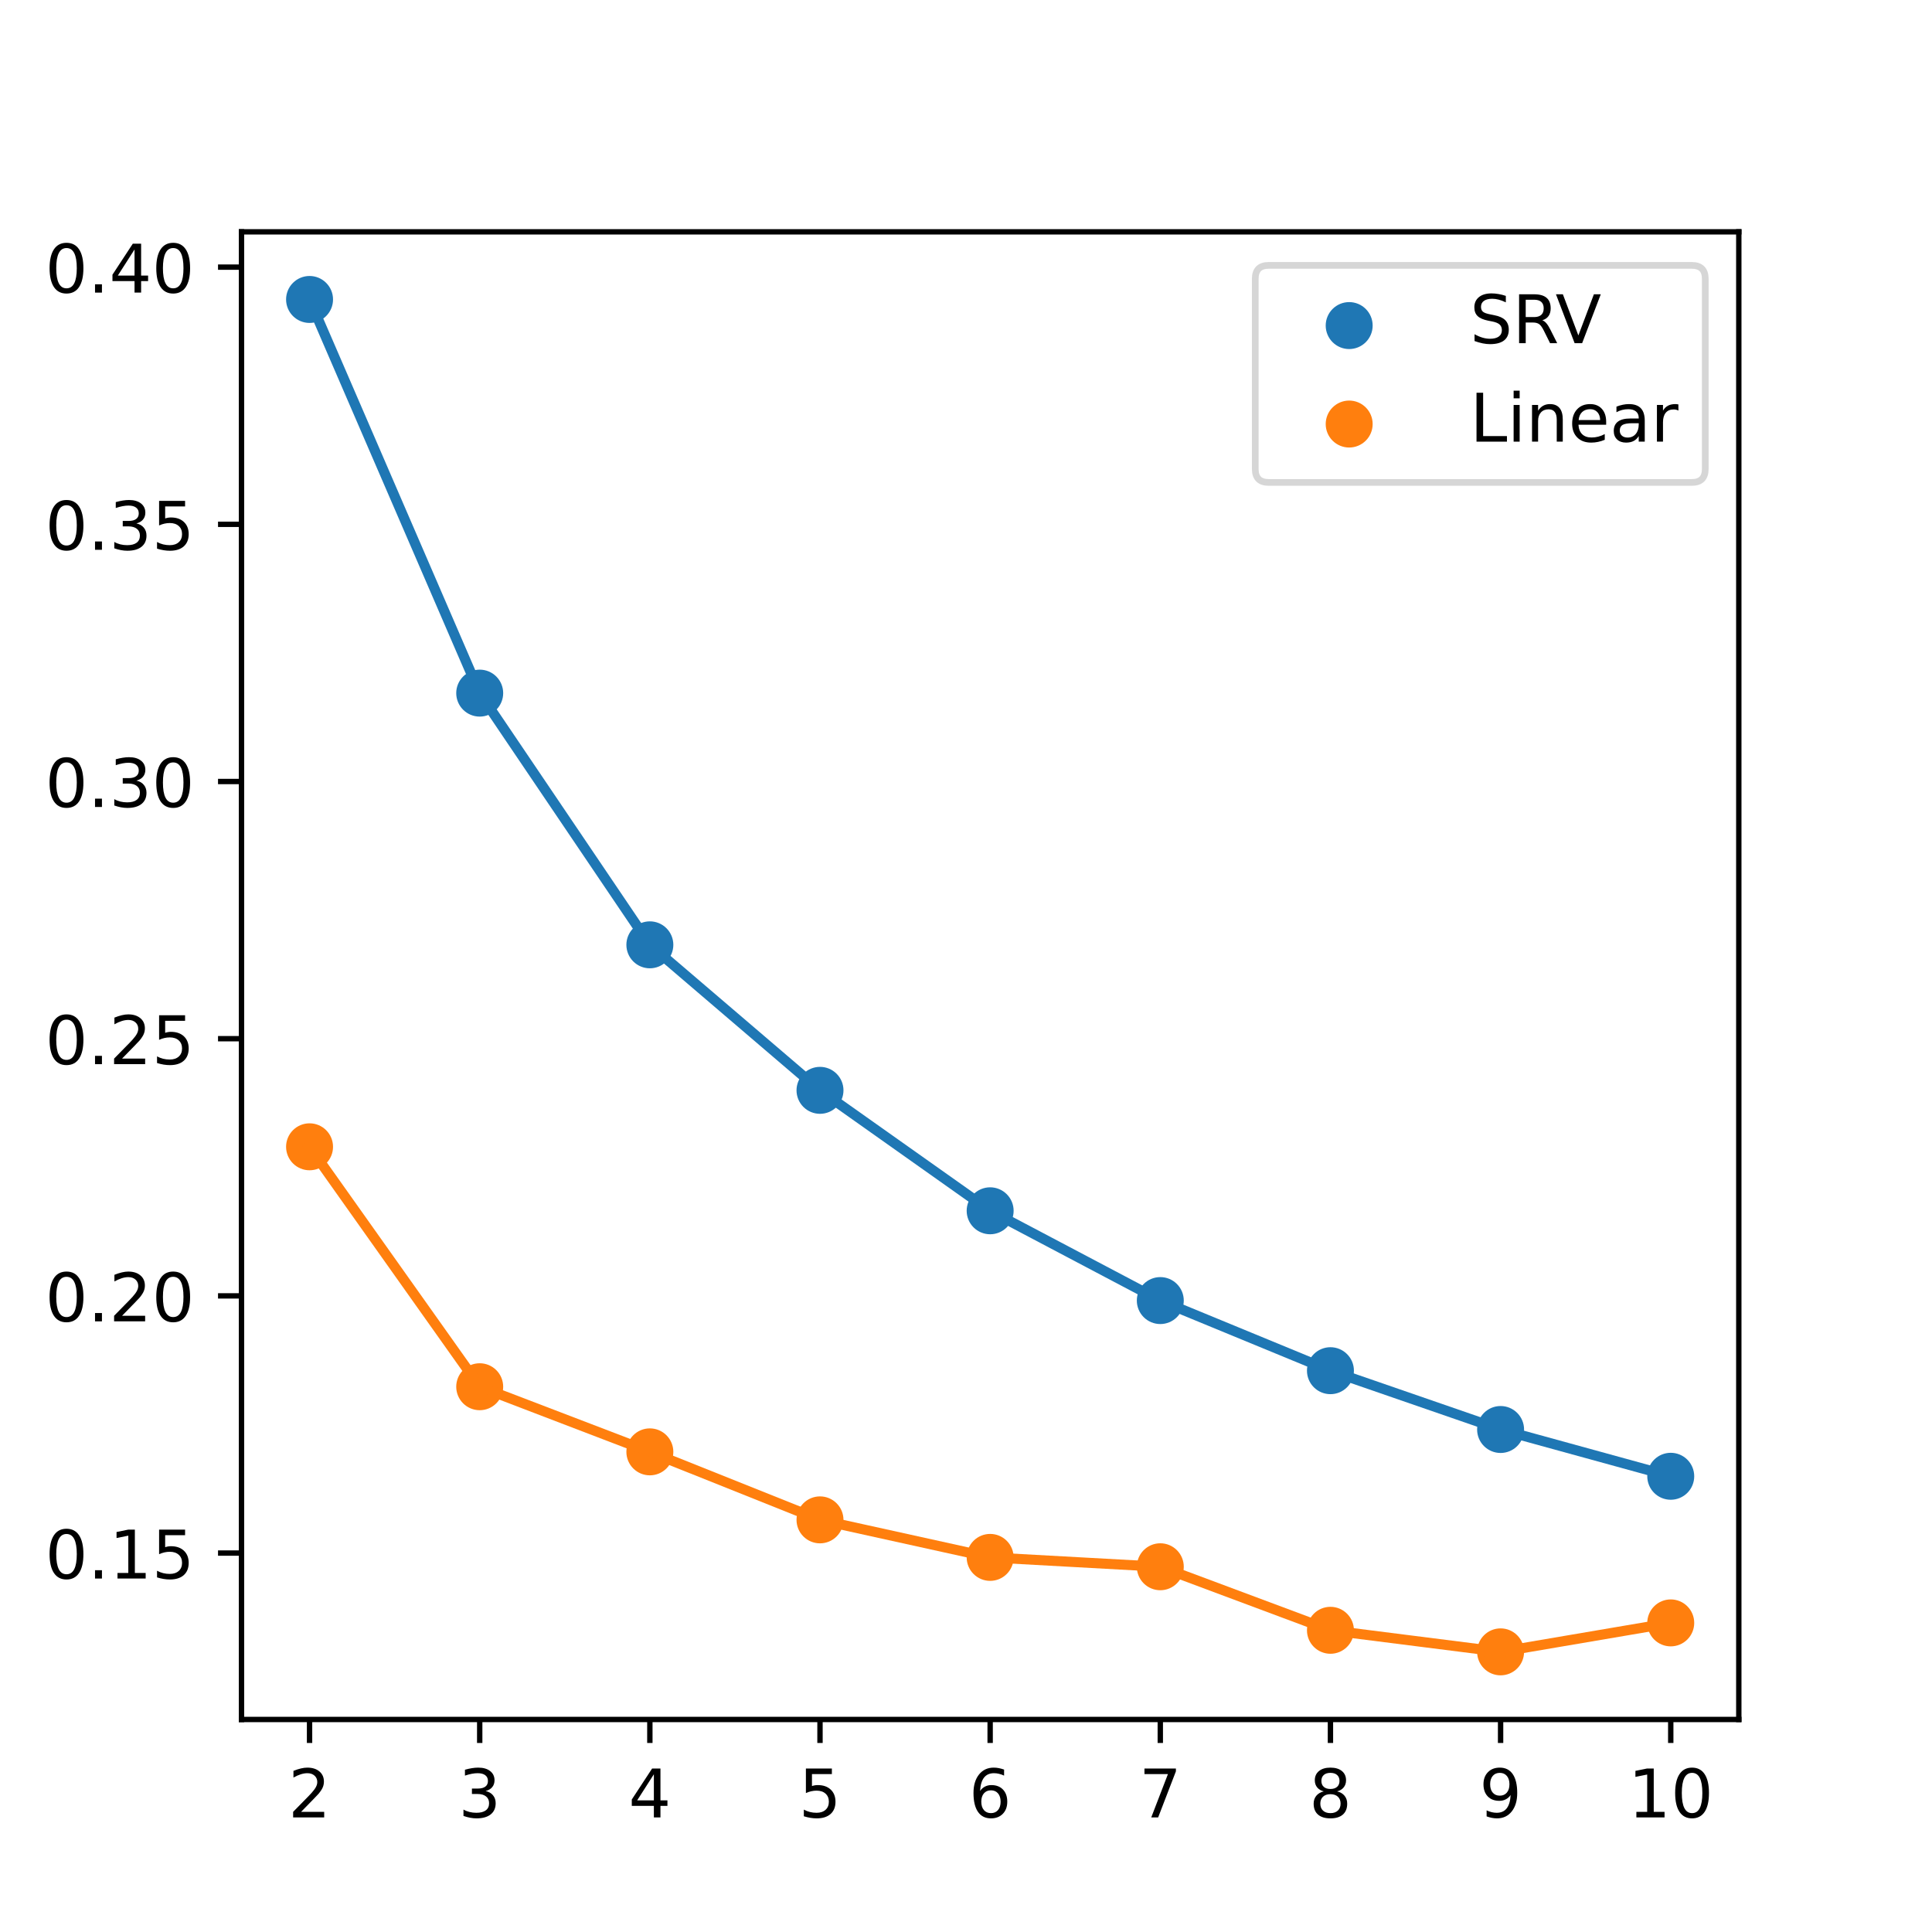
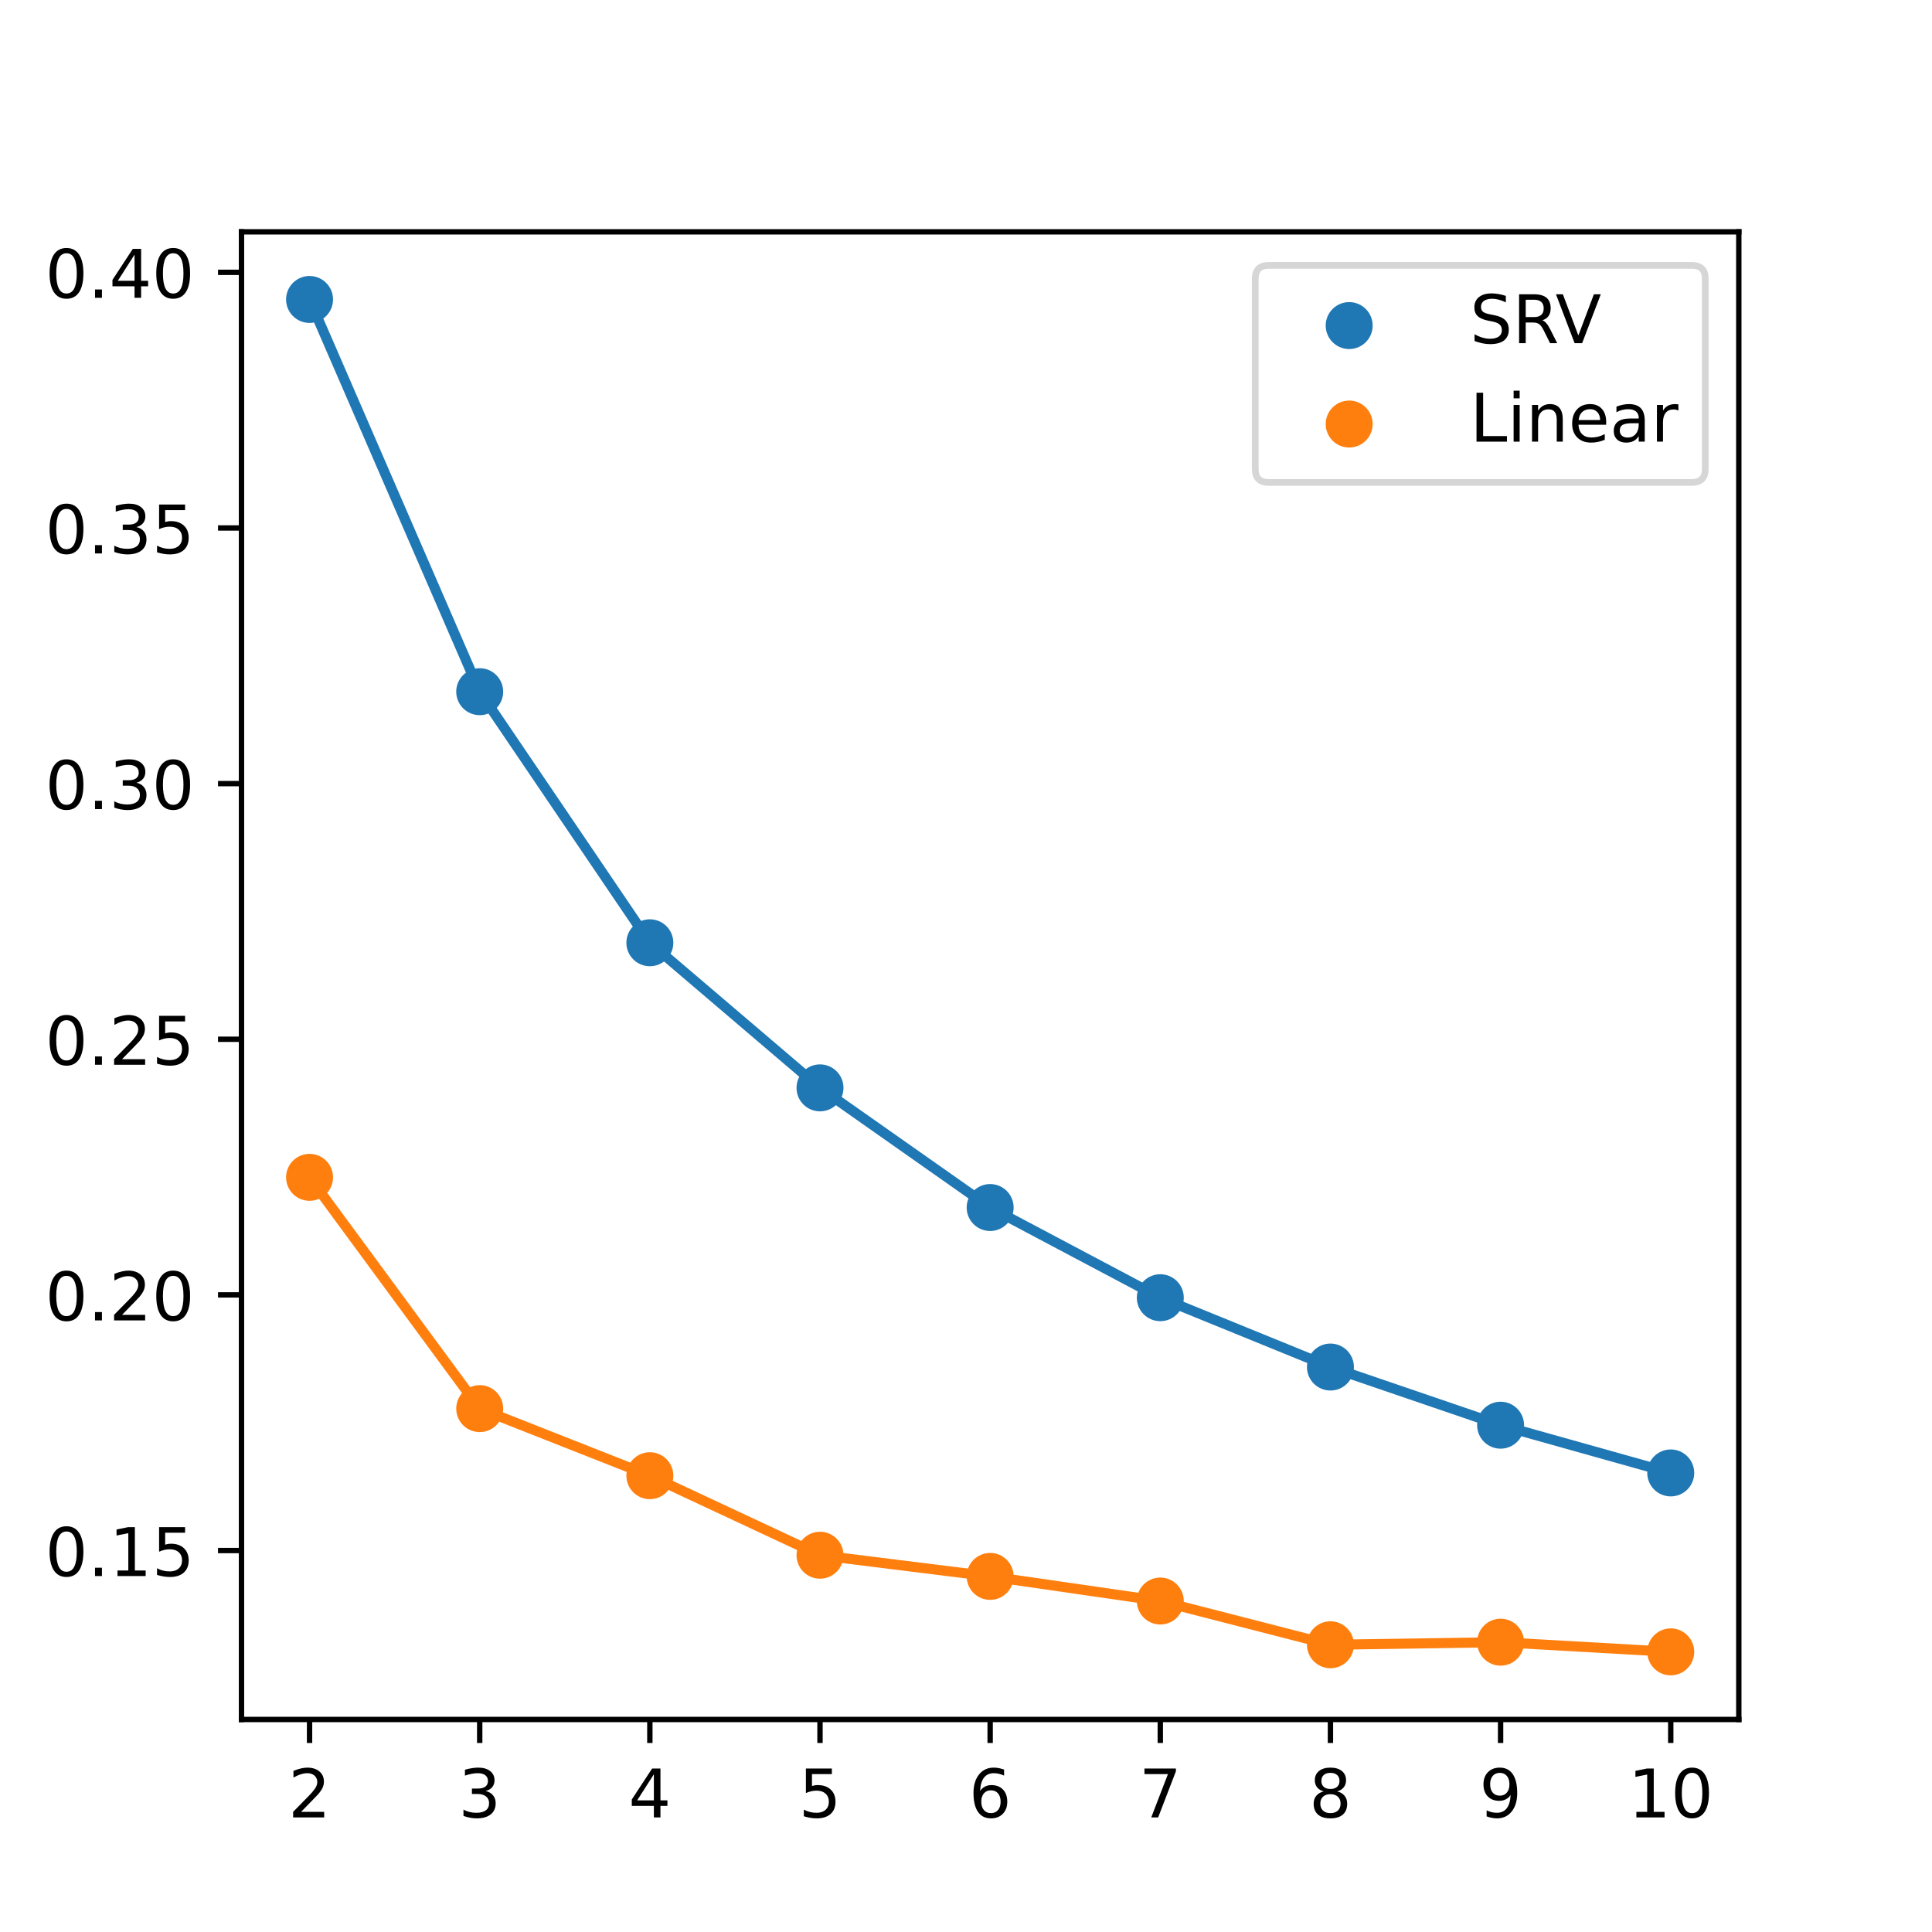
<svg xmlns="http://www.w3.org/2000/svg" xmlns:xlink="http://www.w3.org/1999/xlink" width="288pt" height="288pt" viewBox="0 0 288 288" version="1.1">
  <defs>
    <style type="text/css">*{stroke-linejoin: round; stroke-linecap: butt}</style>
  </defs>
  <g id="figure_1">
    <g id="patch_1">
      <path d="M 0 288  L 288 288  L 288 0  L 0 0  z " style="fill: #ffffff" />
    </g>
    <g id="axes_1">
      <g id="patch_2">
        <path d="M 36 256.32  L 259.2 256.32  L 259.2 34.56  L 36 34.56  z " style="fill: #ffffff" />
      </g>
      <g id="PathCollection_1">
        <defs>
-           <path id="m48eba07d16" d="M 0 3  C 0.796 3 1.559 2.684 2.121 2.121  C 2.684 1.559 3 0.796 3 0  C 3 -0.796 2.684 -1.559 2.121 -2.121  C 1.559 -2.684 0.796 -3 0 -3  C -0.796 -3 -1.559 -2.684 -2.121 -2.121  C -2.684 -1.559 -3 -0.796 -3 0  C -3 0.796 -2.684 1.559 -2.121 2.121  C -1.559 2.684 -0.796 3 0 3  z " style="stroke: #1f77b4" />
+           <path id="mccc94b1cfc" d="M 0 3  C 0.796 3 1.559 2.684 2.121 2.121  C 2.684 1.559 3 0.796 3 0  C 3 -0.796 2.684 -1.559 2.121 -2.121  C 1.559 -2.684 0.796 -3 0 -3  C -0.796 -3 -1.559 -2.684 -2.121 -2.121  C -2.684 -1.559 -3 -0.796 -3 0  C -3 0.796 -2.684 1.559 -2.121 2.121  C -1.559 2.684 -0.796 3 0 3  z " style="stroke: #1f77b4" />
        </defs>
-         <g clip-path="url(#p8746553470)">
-           <use xlink:href="#m48eba07d16" x="46.145" y="44.64" style="fill: #1f77b4; stroke: #1f77b4" />
-           <use xlink:href="#m48eba07d16" x="71.509" y="103.323" style="fill: #1f77b4; stroke: #1f77b4" />
-           <use xlink:href="#m48eba07d16" x="96.873" y="140.844" style="fill: #1f77b4; stroke: #1f77b4" />
-           <use xlink:href="#m48eba07d16" x="122.236" y="162.535" style="fill: #1f77b4; stroke: #1f77b4" />
-           <use xlink:href="#m48eba07d16" x="147.6" y="180.49" style="fill: #1f77b4; stroke: #1f77b4" />
-           <use xlink:href="#m48eba07d16" x="172.964" y="193.874" style="fill: #1f77b4; stroke: #1f77b4" />
-           <use xlink:href="#m48eba07d16" x="198.327" y="204.326" style="fill: #1f77b4; stroke: #1f77b4" />
-           <use xlink:href="#m48eba07d16" x="223.691" y="213.093" style="fill: #1f77b4; stroke: #1f77b4" />
-           <use xlink:href="#m48eba07d16" x="249.055" y="220.066" style="fill: #1f77b4; stroke: #1f77b4" />
+         <g clip-path="url(#p62547cbdea)">
+           <use xlink:href="#mccc94b1cfc" x="46.145" y="44.64" style="fill: #1f77b4; stroke: #1f77b4" />
+           <use xlink:href="#mccc94b1cfc" x="71.509" y="103.11" style="fill: #1f77b4; stroke: #1f77b4" />
+           <use xlink:href="#mccc94b1cfc" x="96.873" y="140.537" style="fill: #1f77b4; stroke: #1f77b4" />
+           <use xlink:href="#mccc94b1cfc" x="122.236" y="162.167" style="fill: #1f77b4; stroke: #1f77b4" />
+           <use xlink:href="#mccc94b1cfc" x="147.6" y="180.004" style="fill: #1f77b4; stroke: #1f77b4" />
+           <use xlink:href="#mccc94b1cfc" x="172.964" y="193.447" style="fill: #1f77b4; stroke: #1f77b4" />
+           <use xlink:href="#mccc94b1cfc" x="198.327" y="203.783" style="fill: #1f77b4; stroke: #1f77b4" />
+           <use xlink:href="#mccc94b1cfc" x="223.691" y="212.452" style="fill: #1f77b4; stroke: #1f77b4" />
+           <use xlink:href="#mccc94b1cfc" x="249.055" y="219.567" style="fill: #1f77b4; stroke: #1f77b4" />
        </g>
      </g>
      <g id="PathCollection_2">
        <defs>
-           <path id="m7fafcb269e" d="M 0 3  C 0.796 3 1.559 2.684 2.121 2.121  C 2.684 1.559 3 0.796 3 0  C 3 -0.796 2.684 -1.559 2.121 -2.121  C 1.559 -2.684 0.796 -3 0 -3  C -0.796 -3 -1.559 -2.684 -2.121 -2.121  C -2.684 -1.559 -3 -0.796 -3 0  C -3 0.796 -2.684 1.559 -2.121 2.121  C -1.559 2.684 -0.796 3 0 3  z " style="stroke: #ff7f0e" />
+           <path id="m8ef23ecce3" d="M 0 3  C 0.796 3 1.559 2.684 2.121 2.121  C 2.684 1.559 3 0.796 3 0  C 3 -0.796 2.684 -1.559 2.121 -2.121  C 1.559 -2.684 0.796 -3 0 -3  C -0.796 -3 -1.559 -2.684 -2.121 -2.121  C -2.684 -1.559 -3 -0.796 -3 0  C -3 0.796 -2.684 1.559 -2.121 2.121  C -1.559 2.684 -0.796 3 0 3  z " style="stroke: #ff7f0e" />
        </defs>
-         <g clip-path="url(#p8746553470)">
-           <use xlink:href="#m7fafcb269e" x="46.145" y="170.951" style="fill: #ff7f0e; stroke: #ff7f0e" />
-           <use xlink:href="#m7fafcb269e" x="71.509" y="206.718" style="fill: #ff7f0e; stroke: #ff7f0e" />
-           <use xlink:href="#m7fafcb269e" x="96.873" y="216.426" style="fill: #ff7f0e; stroke: #ff7f0e" />
-           <use xlink:href="#m7fafcb269e" x="122.236" y="226.564" style="fill: #ff7f0e; stroke: #ff7f0e" />
-           <use xlink:href="#m7fafcb269e" x="147.6" y="232.158" style="fill: #ff7f0e; stroke: #ff7f0e" />
-           <use xlink:href="#m7fafcb269e" x="172.964" y="233.554" style="fill: #ff7f0e; stroke: #ff7f0e" />
-           <use xlink:href="#m7fafcb269e" x="198.327" y="243.025" style="fill: #ff7f0e; stroke: #ff7f0e" />
-           <use xlink:href="#m7fafcb269e" x="223.691" y="246.24" style="fill: #ff7f0e; stroke: #ff7f0e" />
-           <use xlink:href="#m7fafcb269e" x="249.055" y="241.922" style="fill: #ff7f0e; stroke: #ff7f0e" />
+         <g clip-path="url(#p62547cbdea)">
+           <use xlink:href="#m8ef23ecce3" x="46.145" y="175.504" style="fill: #ff7f0e; stroke: #ff7f0e" />
+           <use xlink:href="#m8ef23ecce3" x="71.509" y="209.979" style="fill: #ff7f0e; stroke: #ff7f0e" />
+           <use xlink:href="#m8ef23ecce3" x="96.873" y="219.98" style="fill: #ff7f0e; stroke: #ff7f0e" />
+           <use xlink:href="#m8ef23ecce3" x="122.236" y="231.834" style="fill: #ff7f0e; stroke: #ff7f0e" />
+           <use xlink:href="#m8ef23ecce3" x="147.6" y="234.991" style="fill: #ff7f0e; stroke: #ff7f0e" />
+           <use xlink:href="#m8ef23ecce3" x="172.964" y="238.662" style="fill: #ff7f0e; stroke: #ff7f0e" />
+           <use xlink:href="#m8ef23ecce3" x="198.327" y="245.182" style="fill: #ff7f0e; stroke: #ff7f0e" />
+           <use xlink:href="#m8ef23ecce3" x="223.691" y="244.798" style="fill: #ff7f0e; stroke: #ff7f0e" />
+           <use xlink:href="#m8ef23ecce3" x="249.055" y="246.24" style="fill: #ff7f0e; stroke: #ff7f0e" />
        </g>
      </g>
      <g id="matplotlib.axis_1">
        <g id="xtick_1">
          <g id="line2d_1">
            <defs>
-               <path id="m3d4a44eb0e" d="M 0 0  L 0 3.5  " style="stroke: #000000; stroke-width: 0.8" />
+               <path id="md5310b13f1" d="M 0 0  L 0 3.5  " style="stroke: #000000; stroke-width: 0.8" />
            </defs>
            <g>
-               <use xlink:href="#m3d4a44eb0e" x="46.145" y="256.32" style="stroke: #000000; stroke-width: 0.8" />
+               <use xlink:href="#md5310b13f1" x="46.145" y="256.32" style="stroke: #000000; stroke-width: 0.8" />
            </g>
          </g>
          <g id="text_1">
            <g transform="translate(42.9642 270.9184) scale(0.1 -0.1)">
              <defs>
                <path id="DejaVuSans-32" d="M 1228 531  L 3431 531  L 3431 0  L 469 0  L 469 531  Q 828 903 1448 1529  Q 2069 2156 2228 2338  Q 2531 2678 2651 2914  Q 2772 3150 2772 3378  Q 2772 3750 2511 3984  Q 2250 4219 1831 4219  Q 1534 4219 1204 4116  Q 875 4013 500 3803  L 500 4441  Q 881 4594 1212 4672  Q 1544 4750 1819 4750  Q 2544 4750 2975 4387  Q 3406 4025 3406 3419  Q 3406 3131 3298 2873  Q 3191 2616 2906 2266  Q 2828 2175 2409 1742  Q 1991 1309 1228 531  z " transform="scale(0.015625)" />
              </defs>
              <use xlink:href="#DejaVuSans-32" />
            </g>
          </g>
        </g>
        <g id="xtick_2">
          <g id="line2d_2">
            <g>
-               <use xlink:href="#m3d4a44eb0e" x="71.509" y="256.32" style="stroke: #000000; stroke-width: 0.8" />
+               <use xlink:href="#md5310b13f1" x="71.509" y="256.32" style="stroke: #000000; stroke-width: 0.8" />
            </g>
          </g>
          <g id="text_2">
            <g transform="translate(68.32784 270.9184) scale(0.1 -0.1)">
              <defs>
                <path id="DejaVuSans-33" d="M 2597 2516  Q 3050 2419 3304 2112  Q 3559 1806 3559 1356  Q 3559 666 3084 287  Q 2609 -91 1734 -91  Q 1441 -91 1130 -33  Q 819 25 488 141  L 488 750  Q 750 597 1062 519  Q 1375 441 1716 441  Q 2309 441 2620 675  Q 2931 909 2931 1356  Q 2931 1769 2642 2001  Q 2353 2234 1838 2234  L 1294 2234  L 1294 2753  L 1863 2753  Q 2328 2753 2575 2939  Q 2822 3125 2822 3475  Q 2822 3834 2567 4026  Q 2313 4219 1838 4219  Q 1578 4219 1281 4162  Q 984 4106 628 3988  L 628 4550  Q 988 4650 1302 4700  Q 1616 4750 1894 4750  Q 2613 4750 3031 4423  Q 3450 4097 3450 3541  Q 3450 3153 3228 2886  Q 3006 2619 2597 2516  z " transform="scale(0.015625)" />
              </defs>
              <use xlink:href="#DejaVuSans-33" />
            </g>
          </g>
        </g>
        <g id="xtick_3">
          <g id="line2d_3">
            <g>
-               <use xlink:href="#m3d4a44eb0e" x="96.873" y="256.32" style="stroke: #000000; stroke-width: 0.8" />
+               <use xlink:href="#md5310b13f1" x="96.873" y="256.32" style="stroke: #000000; stroke-width: 0.8" />
            </g>
          </g>
          <g id="text_3">
            <g transform="translate(93.69148 270.9184) scale(0.1 -0.1)">
              <defs>
                <path id="DejaVuSans-34" d="M 2419 4116  L 825 1625  L 2419 1625  L 2419 4116  z M 2253 4666  L 3047 4666  L 3047 1625  L 3713 1625  L 3713 1100  L 3047 1100  L 3047 0  L 2419 0  L 2419 1100  L 313 1100  L 313 1709  L 2253 4666  z " transform="scale(0.015625)" />
              </defs>
              <use xlink:href="#DejaVuSans-34" />
            </g>
          </g>
        </g>
        <g id="xtick_4">
          <g id="line2d_4">
            <g>
-               <use xlink:href="#m3d4a44eb0e" x="122.236" y="256.32" style="stroke: #000000; stroke-width: 0.8" />
+               <use xlink:href="#md5310b13f1" x="122.236" y="256.32" style="stroke: #000000; stroke-width: 0.8" />
            </g>
          </g>
          <g id="text_4">
            <g transform="translate(119.0551 270.9184) scale(0.1 -0.1)">
              <defs>
                <path id="DejaVuSans-35" d="M 691 4666  L 3169 4666  L 3169 4134  L 1269 4134  L 1269 2991  Q 1406 3038 1543 3061  Q 1681 3084 1819 3084  Q 2600 3084 3056 2656  Q 3513 2228 3513 1497  Q 3513 744 3044 326  Q 2575 -91 1722 -91  Q 1428 -91 1123 -41  Q 819 9 494 109  L 494 744  Q 775 591 1075 516  Q 1375 441 1709 441  Q 2250 441 2565 725  Q 2881 1009 2881 1497  Q 2881 1984 2565 2268  Q 2250 2553 1709 2553  Q 1456 2553 1204 2497  Q 953 2441 691 2322  L 691 4666  z " transform="scale(0.015625)" />
              </defs>
              <use xlink:href="#DejaVuSans-35" />
            </g>
          </g>
        </g>
        <g id="xtick_5">
          <g id="line2d_5">
            <g>
-               <use xlink:href="#m3d4a44eb0e" x="147.6" y="256.32" style="stroke: #000000; stroke-width: 0.8" />
+               <use xlink:href="#md5310b13f1" x="147.6" y="256.32" style="stroke: #000000; stroke-width: 0.8" />
            </g>
          </g>
          <g id="text_5">
            <g transform="translate(144.4187 270.9184) scale(0.1 -0.1)">
              <defs>
                <path id="DejaVuSans-36" d="M 2113 2584  Q 1688 2584 1439 2293  Q 1191 2003 1191 1497  Q 1191 994 1439 701  Q 1688 409 2113 409  Q 2538 409 2786 701  Q 3034 994 3034 1497  Q 3034 2003 2786 2293  Q 2538 2584 2113 2584  z M 3366 4563  L 3366 3988  Q 3128 4100 2886 4159  Q 2644 4219 2406 4219  Q 1781 4219 1451 3797  Q 1122 3375 1075 2522  Q 1259 2794 1537 2939  Q 1816 3084 2150 3084  Q 2853 3084 3261 2657  Q 3669 2231 3669 1497  Q 3669 778 3244 343  Q 2819 -91 2113 -91  Q 1303 -91 875 529  Q 447 1150 447 2328  Q 447 3434 972 4092  Q 1497 4750 2381 4750  Q 2619 4750 2861 4703  Q 3103 4656 3366 4563  z " transform="scale(0.015625)" />
              </defs>
              <use xlink:href="#DejaVuSans-36" />
            </g>
          </g>
        </g>
        <g id="xtick_6">
          <g id="line2d_6">
            <g>
-               <use xlink:href="#m3d4a44eb0e" x="172.964" y="256.32" style="stroke: #000000; stroke-width: 0.8" />
+               <use xlink:href="#md5310b13f1" x="172.964" y="256.32" style="stroke: #000000; stroke-width: 0.8" />
            </g>
          </g>
          <g id="text_6">
            <g transform="translate(169.7824 270.9184) scale(0.1 -0.1)">
              <defs>
                <path id="DejaVuSans-37" d="M 525 4666  L 3525 4666  L 3525 4397  L 1831 0  L 1172 0  L 2766 4134  L 525 4134  L 525 4666  z " transform="scale(0.015625)" />
              </defs>
              <use xlink:href="#DejaVuSans-37" />
            </g>
          </g>
        </g>
        <g id="xtick_7">
          <g id="line2d_7">
            <g>
-               <use xlink:href="#m3d4a44eb0e" x="198.327" y="256.32" style="stroke: #000000; stroke-width: 0.8" />
+               <use xlink:href="#md5310b13f1" x="198.327" y="256.32" style="stroke: #000000; stroke-width: 0.8" />
            </g>
          </g>
          <g id="text_7">
            <g transform="translate(195.146 270.9184) scale(0.1 -0.1)">
              <defs>
                <path id="DejaVuSans-38" d="M 2034 2216  Q 1584 2216 1326 1975  Q 1069 1734 1069 1313  Q 1069 891 1326 650  Q 1584 409 2034 409  Q 2484 409 2743 651  Q 3003 894 3003 1313  Q 3003 1734 2745 1975  Q 2488 2216 2034 2216  z M 1403 2484  Q 997 2584 770 2862  Q 544 3141 544 3541  Q 544 4100 942 4425  Q 1341 4750 2034 4750  Q 2731 4750 3128 4425  Q 3525 4100 3525 3541  Q 3525 3141 3298 2862  Q 3072 2584 2669 2484  Q 3125 2378 3379 2068  Q 3634 1759 3634 1313  Q 3634 634 3220 271  Q 2806 -91 2034 -91  Q 1263 -91 848 271  Q 434 634 434 1313  Q 434 1759 690 2068  Q 947 2378 1403 2484  z M 1172 3481  Q 1172 3119 1398 2916  Q 1625 2713 2034 2713  Q 2441 2713 2670 2916  Q 2900 3119 2900 3481  Q 2900 3844 2670 4047  Q 2441 4250 2034 4250  Q 1625 4250 1398 4047  Q 1172 3844 1172 3481  z " transform="scale(0.015625)" />
              </defs>
              <use xlink:href="#DejaVuSans-38" />
            </g>
          </g>
        </g>
        <g id="xtick_8">
          <g id="line2d_8">
            <g>
-               <use xlink:href="#m3d4a44eb0e" x="223.691" y="256.32" style="stroke: #000000; stroke-width: 0.8" />
+               <use xlink:href="#md5310b13f1" x="223.691" y="256.32" style="stroke: #000000; stroke-width: 0.8" />
            </g>
          </g>
          <g id="text_8">
            <g transform="translate(220.5097 270.9184) scale(0.1 -0.1)">
              <defs>
                <path id="DejaVuSans-39" d="M 703 97  L 703 672  Q 941 559 1184 500  Q 1428 441 1663 441  Q 2288 441 2617 861  Q 2947 1281 2994 2138  Q 2813 1869 2534 1725  Q 2256 1581 1919 1581  Q 1219 1581 811 2004  Q 403 2428 403 3163  Q 403 3881 828 4315  Q 1253 4750 1959 4750  Q 2769 4750 3195 4129  Q 3622 3509 3622 2328  Q 3622 1225 3098 567  Q 2575 -91 1691 -91  Q 1453 -91 1209 -44  Q 966 3 703 97  z M 1959 2075  Q 2384 2075 2632 2365  Q 2881 2656 2881 3163  Q 2881 3666 2632 3958  Q 2384 4250 1959 4250  Q 1534 4250 1286 3958  Q 1038 3666 1038 3163  Q 1038 2656 1286 2365  Q 1534 2075 1959 2075  z " transform="scale(0.015625)" />
              </defs>
              <use xlink:href="#DejaVuSans-39" />
            </g>
          </g>
        </g>
        <g id="xtick_9">
          <g id="line2d_9">
            <g>
-               <use xlink:href="#m3d4a44eb0e" x="249.055" y="256.32" style="stroke: #000000; stroke-width: 0.8" />
+               <use xlink:href="#md5310b13f1" x="249.055" y="256.32" style="stroke: #000000; stroke-width: 0.8" />
            </g>
          </g>
          <g id="text_9">
            <g transform="translate(242.692 270.9184) scale(0.1 -0.1)">
              <defs>
                <path id="DejaVuSans-31" d="M 794 531  L 1825 531  L 1825 4091  L 703 3866  L 703 4441  L 1819 4666  L 2450 4666  L 2450 531  L 3481 531  L 3481 0  L 794 0  L 794 531  z " transform="scale(0.015625)" />
                <path id="DejaVuSans-30" d="M 2034 4250  Q 1547 4250 1301 3770  Q 1056 3291 1056 2328  Q 1056 1369 1301 889  Q 1547 409 2034 409  Q 2525 409 2770 889  Q 3016 1369 3016 2328  Q 3016 3291 2770 3770  Q 2525 4250 2034 4250  z M 2034 4750  Q 2819 4750 3233 4129  Q 3647 3509 3647 2328  Q 3647 1150 3233 529  Q 2819 -91 2034 -91  Q 1250 -91 836 529  Q 422 1150 422 2328  Q 422 3509 836 4129  Q 1250 4750 2034 4750  z " transform="scale(0.015625)" />
              </defs>
              <use xlink:href="#DejaVuSans-31" />
              <use xlink:href="#DejaVuSans-30" x="63.623" />
            </g>
          </g>
        </g>
      </g>
      <g id="matplotlib.axis_2">
        <g id="ytick_1">
          <g id="line2d_10">
            <defs>
-               <path id="m030c211ebb" d="M 0 0  L -3.5 0  " style="stroke: #000000; stroke-width: 0.8" />
+               <path id="m8f8c2b04a4" d="M 0 0  L -3.5 0  " style="stroke: #000000; stroke-width: 0.8" />
            </defs>
            <g>
-               <use xlink:href="#m030c211ebb" x="36" y="231.511" style="stroke: #000000; stroke-width: 0.8" />
+               <use xlink:href="#m8f8c2b04a4" x="36" y="231.139" style="stroke: #000000; stroke-width: 0.8" />
            </g>
          </g>
          <g id="text_10">
-             <g transform="translate(6.734375 235.3099) scale(0.1 -0.1)">
+             <g transform="translate(6.734375 234.938) scale(0.1 -0.1)">
              <defs>
                <path id="DejaVuSans-2e" d="M 684 794  L 1344 794  L 1344 0  L 684 0  L 684 794  z " transform="scale(0.015625)" />
              </defs>
              <use xlink:href="#DejaVuSans-30" />
              <use xlink:href="#DejaVuSans-2e" x="63.623" />
              <use xlink:href="#DejaVuSans-31" x="95.41" />
              <use xlink:href="#DejaVuSans-35" x="159.033" />
            </g>
          </g>
        </g>
        <g id="ytick_2">
          <g id="line2d_11">
            <g>
-               <use xlink:href="#m030c211ebb" x="36" y="193.172" style="stroke: #000000; stroke-width: 0.8" />
+               <use xlink:href="#m8f8c2b04a4" x="36" y="193.03" style="stroke: #000000; stroke-width: 0.8" />
            </g>
          </g>
          <g id="text_11">
-             <g transform="translate(6.734375 196.9716) scale(0.1 -0.1)">
+             <g transform="translate(6.734375 196.829) scale(0.1 -0.1)">
              <use xlink:href="#DejaVuSans-30" />
              <use xlink:href="#DejaVuSans-2e" x="63.623" />
              <use xlink:href="#DejaVuSans-32" x="95.41" />
              <use xlink:href="#DejaVuSans-30" x="159.033" />
            </g>
          </g>
        </g>
        <g id="ytick_3">
          <g id="line2d_12">
            <g>
-               <use xlink:href="#m030c211ebb" x="36" y="154.834" style="stroke: #000000; stroke-width: 0.8" />
+               <use xlink:href="#m8f8c2b04a4" x="36" y="154.921" style="stroke: #000000; stroke-width: 0.8" />
            </g>
          </g>
          <g id="text_12">
-             <g transform="translate(6.734375 158.6333) scale(0.1 -0.1)">
+             <g transform="translate(6.734375 158.72) scale(0.1 -0.1)">
              <use xlink:href="#DejaVuSans-30" />
              <use xlink:href="#DejaVuSans-2e" x="63.623" />
              <use xlink:href="#DejaVuSans-32" x="95.41" />
              <use xlink:href="#DejaVuSans-35" x="159.033" />
            </g>
          </g>
        </g>
        <g id="ytick_4">
          <g id="line2d_13">
            <g>
-               <use xlink:href="#m030c211ebb" x="36" y="116.496" style="stroke: #000000; stroke-width: 0.8" />
+               <use xlink:href="#m8f8c2b04a4" x="36" y="116.812" style="stroke: #000000; stroke-width: 0.8" />
            </g>
          </g>
          <g id="text_13">
-             <g transform="translate(6.734375 120.295) scale(0.1 -0.1)">
+             <g transform="translate(6.734375 120.611) scale(0.1 -0.1)">
              <use xlink:href="#DejaVuSans-30" />
              <use xlink:href="#DejaVuSans-2e" x="63.623" />
              <use xlink:href="#DejaVuSans-33" x="95.41" />
              <use xlink:href="#DejaVuSans-30" x="159.033" />
            </g>
          </g>
        </g>
        <g id="ytick_5">
          <g id="line2d_14">
            <g>
-               <use xlink:href="#m030c211ebb" x="36" y="78.157" style="stroke: #000000; stroke-width: 0.8" />
+               <use xlink:href="#m8f8c2b04a4" x="36" y="78.703" style="stroke: #000000; stroke-width: 0.8" />
            </g>
          </g>
          <g id="text_14">
-             <g transform="translate(6.734375 81.9567) scale(0.1 -0.1)">
+             <g transform="translate(6.734375 82.50197) scale(0.1 -0.1)">
              <use xlink:href="#DejaVuSans-30" />
              <use xlink:href="#DejaVuSans-2e" x="63.623" />
              <use xlink:href="#DejaVuSans-33" x="95.41" />
              <use xlink:href="#DejaVuSans-35" x="159.033" />
            </g>
          </g>
        </g>
        <g id="ytick_6">
          <g id="line2d_15">
            <g>
-               <use xlink:href="#m030c211ebb" x="36" y="39.819" style="stroke: #000000; stroke-width: 0.8" />
+               <use xlink:href="#m8f8c2b04a4" x="36" y="40.594" style="stroke: #000000; stroke-width: 0.8" />
            </g>
          </g>
          <g id="text_15">
-             <g transform="translate(6.734375 43.61839) scale(0.1 -0.1)">
+             <g transform="translate(6.734375 44.39296) scale(0.1 -0.1)">
              <use xlink:href="#DejaVuSans-30" />
              <use xlink:href="#DejaVuSans-2e" x="63.623" />
              <use xlink:href="#DejaVuSans-34" x="95.41" />
              <use xlink:href="#DejaVuSans-30" x="159.033" />
            </g>
          </g>
        </g>
      </g>
      <g id="line2d_16">
-         <path d="M 46.145 44.64  L 71.509 103.323  L 96.873 140.844  L 122.236 162.535  L 147.6 180.49  L 172.964 193.874  L 198.327 204.326  L 223.691 213.093  L 249.055 220.066  " clip-path="url(#p8746553470)" style="fill: none; stroke: #1f77b4; stroke-width: 1.5; stroke-linecap: square" />
+         <path d="M 46.145 44.64  L 71.509 103.11  L 96.873 140.537  L 122.236 162.167  L 147.6 180.004  L 172.964 193.447  L 198.327 203.783  L 223.691 212.452  L 249.055 219.567  " clip-path="url(#p62547cbdea)" style="fill: none; stroke: #1f77b4; stroke-width: 1.5; stroke-linecap: square" />
      </g>
      <g id="line2d_17">
-         <path d="M 46.145 170.951  L 71.509 206.718  L 96.873 216.426  L 122.236 226.564  L 147.6 232.158  L 172.964 233.554  L 198.327 243.025  L 223.691 246.24  L 249.055 241.922  " clip-path="url(#p8746553470)" style="fill: none; stroke: #ff7f0e; stroke-width: 1.5; stroke-linecap: square" />
+         <path d="M 46.145 175.504  L 71.509 209.979  L 96.873 219.98  L 122.236 231.834  L 147.6 234.991  L 172.964 238.662  L 198.327 245.182  L 223.691 244.798  L 249.055 246.24  " clip-path="url(#p62547cbdea)" style="fill: none; stroke: #ff7f0e; stroke-width: 1.5; stroke-linecap: square" />
      </g>
      <g id="patch_3">
        <path d="M 36 256.32  L 36 34.56  " style="fill: none; stroke: #000000; stroke-width: 0.8; stroke-linejoin: miter; stroke-linecap: square" />
      </g>
      <g id="patch_4">
        <path d="M 259.2 256.32  L 259.2 34.56  " style="fill: none; stroke: #000000; stroke-width: 0.8; stroke-linejoin: miter; stroke-linecap: square" />
      </g>
      <g id="patch_5">
        <path d="M 36 256.32  L 259.2 256.32  " style="fill: none; stroke: #000000; stroke-width: 0.8; stroke-linejoin: miter; stroke-linecap: square" />
      </g>
      <g id="patch_6">
        <path d="M 36 34.56  L 259.2 34.56  " style="fill: none; stroke: #000000; stroke-width: 0.8; stroke-linejoin: miter; stroke-linecap: square" />
      </g>
      <g id="legend_1">
        <g id="patch_7">
          <path d="M 189.12 71.916  L 252.2 71.916  Q 254.2 71.916 254.2 69.916  L 254.2 41.56  Q 254.2 39.56 252.2 39.56  L 189.12 39.56  Q 187.12 39.56 187.12 41.56  L 187.12 69.916  Q 187.12 71.916 189.12 71.916  z " style="fill: #ffffff; opacity: 0.8; stroke: #cccccc; stroke-linejoin: miter" />
        </g>
        <g id="PathCollection_3">
          <g>
-             <use xlink:href="#m48eba07d16" x="201.12" y="48.533" style="fill: #1f77b4; stroke: #1f77b4" />
+             <use xlink:href="#mccc94b1cfc" x="201.12" y="48.533" style="fill: #1f77b4; stroke: #1f77b4" />
          </g>
        </g>
        <g id="text_16">
          <g transform="translate(219.1203 51.15844) scale(0.1 -0.1)">
            <defs>
              <path id="DejaVuSans-53" d="M 3425 4513  L 3425 3897  Q 3066 4069 2747 4153  Q 2428 4238 2131 4238  Q 1616 4238 1336 4038  Q 1056 3838 1056 3469  Q 1056 3159 1242 3001  Q 1428 2844 1947 2747  L 2328 2669  Q 3034 2534 3370 2195  Q 3706 1856 3706 1288  Q 3706 609 3251 259  Q 2797 -91 1919 -91  Q 1588 -91 1214 -16  Q 841 59 441 206  L 441 856  Q 825 641 1194 531  Q 1563 422 1919 422  Q 2459 422 2753 634  Q 3047 847 3047 1241  Q 3047 1584 2836 1778  Q 2625 1972 2144 2069  L 1759 2144  Q 1053 2284 737 2584  Q 422 2884 422 3419  Q 422 4038 858 4394  Q 1294 4750 2059 4750  Q 2388 4750 2728 4690  Q 3069 4631 3425 4513  z " transform="scale(0.015625)" />
              <path id="DejaVuSans-52" d="M 2841 2188  Q 3044 2119 3236 1894  Q 3428 1669 3622 1275  L 4263 0  L 3584 0  L 2988 1197  Q 2756 1666 2539 1819  Q 2322 1972 1947 1972  L 1259 1972  L 1259 0  L 628 0  L 628 4666  L 2053 4666  Q 2853 4666 3247 4331  Q 3641 3997 3641 3322  Q 3641 2881 3436 2590  Q 3231 2300 2841 2188  z M 1259 4147  L 1259 2491  L 2053 2491  Q 2509 2491 2742 2702  Q 2975 2913 2975 3322  Q 2975 3731 2742 3939  Q 2509 4147 2053 4147  L 1259 4147  z " transform="scale(0.015625)" />
              <path id="DejaVuSans-56" d="M 1831 0  L 50 4666  L 709 4666  L 2188 738  L 3669 4666  L 4325 4666  L 2547 0  L 1831 0  z " transform="scale(0.015625)" />
            </defs>
            <use xlink:href="#DejaVuSans-53" />
            <use xlink:href="#DejaVuSans-52" x="63.477" />
            <use xlink:href="#DejaVuSans-56" x="127.459" />
          </g>
        </g>
        <g id="PathCollection_4">
          <g>
-             <use xlink:href="#m7fafcb269e" x="201.12" y="63.212" style="fill: #ff7f0e; stroke: #ff7f0e" />
+             <use xlink:href="#m8ef23ecce3" x="201.12" y="63.212" style="fill: #ff7f0e; stroke: #ff7f0e" />
          </g>
        </g>
        <g id="text_17">
          <g transform="translate(219.1203 65.83656) scale(0.1 -0.1)">
            <defs>
              <path id="DejaVuSans-4c" d="M 628 4666  L 1259 4666  L 1259 531  L 3531 531  L 3531 0  L 628 0  L 628 4666  z " transform="scale(0.015625)" />
              <path id="DejaVuSans-69" d="M 603 3500  L 1178 3500  L 1178 0  L 603 0  L 603 3500  z M 603 4863  L 1178 4863  L 1178 4134  L 603 4134  L 603 4863  z " transform="scale(0.015625)" />
              <path id="DejaVuSans-6e" d="M 3513 2113  L 3513 0  L 2938 0  L 2938 2094  Q 2938 2591 2744 2837  Q 2550 3084 2163 3084  Q 1697 3084 1428 2787  Q 1159 2491 1159 1978  L 1159 0  L 581 0  L 581 3500  L 1159 3500  L 1159 2956  Q 1366 3272 1645 3428  Q 1925 3584 2291 3584  Q 2894 3584 3203 3211  Q 3513 2838 3513 2113  z " transform="scale(0.015625)" />
              <path id="DejaVuSans-65" d="M 3597 1894  L 3597 1613  L 953 1613  Q 991 1019 1311 708  Q 1631 397 2203 397  Q 2534 397 2845 478  Q 3156 559 3463 722  L 3463 178  Q 3153 47 2828 -22  Q 2503 -91 2169 -91  Q 1331 -91 842 396  Q 353 884 353 1716  Q 353 2575 817 3079  Q 1281 3584 2069 3584  Q 2775 3584 3186 3129  Q 3597 2675 3597 1894  z M 3022 2063  Q 3016 2534 2758 2815  Q 2500 3097 2075 3097  Q 1594 3097 1305 2825  Q 1016 2553 972 2059  L 3022 2063  z " transform="scale(0.015625)" />
              <path id="DejaVuSans-61" d="M 2194 1759  Q 1497 1759 1228 1600  Q 959 1441 959 1056  Q 959 750 1161 570  Q 1363 391 1709 391  Q 2188 391 2477 730  Q 2766 1069 2766 1631  L 2766 1759  L 2194 1759  z M 3341 1997  L 3341 0  L 2766 0  L 2766 531  Q 2569 213 2275 61  Q 1981 -91 1556 -91  Q 1019 -91 701 211  Q 384 513 384 1019  Q 384 1609 779 1909  Q 1175 2209 1959 2209  L 2766 2209  L 2766 2266  Q 2766 2663 2505 2880  Q 2244 3097 1772 3097  Q 1472 3097 1187 3025  Q 903 2953 641 2809  L 641 3341  Q 956 3463 1253 3523  Q 1550 3584 1831 3584  Q 2591 3584 2966 3190  Q 3341 2797 3341 1997  z " transform="scale(0.015625)" />
              <path id="DejaVuSans-72" d="M 2631 2963  Q 2534 3019 2420 3045  Q 2306 3072 2169 3072  Q 1681 3072 1420 2755  Q 1159 2438 1159 1844  L 1159 0  L 581 0  L 581 3500  L 1159 3500  L 1159 2956  Q 1341 3275 1631 3429  Q 1922 3584 2338 3584  Q 2397 3584 2469 3576  Q 2541 3569 2628 3553  L 2631 2963  z " transform="scale(0.015625)" />
            </defs>
            <use xlink:href="#DejaVuSans-4c" />
            <use xlink:href="#DejaVuSans-69" x="55.713" />
            <use xlink:href="#DejaVuSans-6e" x="83.496" />
            <use xlink:href="#DejaVuSans-65" x="146.875" />
            <use xlink:href="#DejaVuSans-61" x="208.398" />
            <use xlink:href="#DejaVuSans-72" x="269.678" />
          </g>
        </g>
      </g>
    </g>
  </g>
  <defs>
-     <clipPath id="p8746553470">
+     <clipPath id="p62547cbdea">
      <rect x="36" y="34.56" width="223.2" height="221.76" />
    </clipPath>
  </defs>
</svg>
